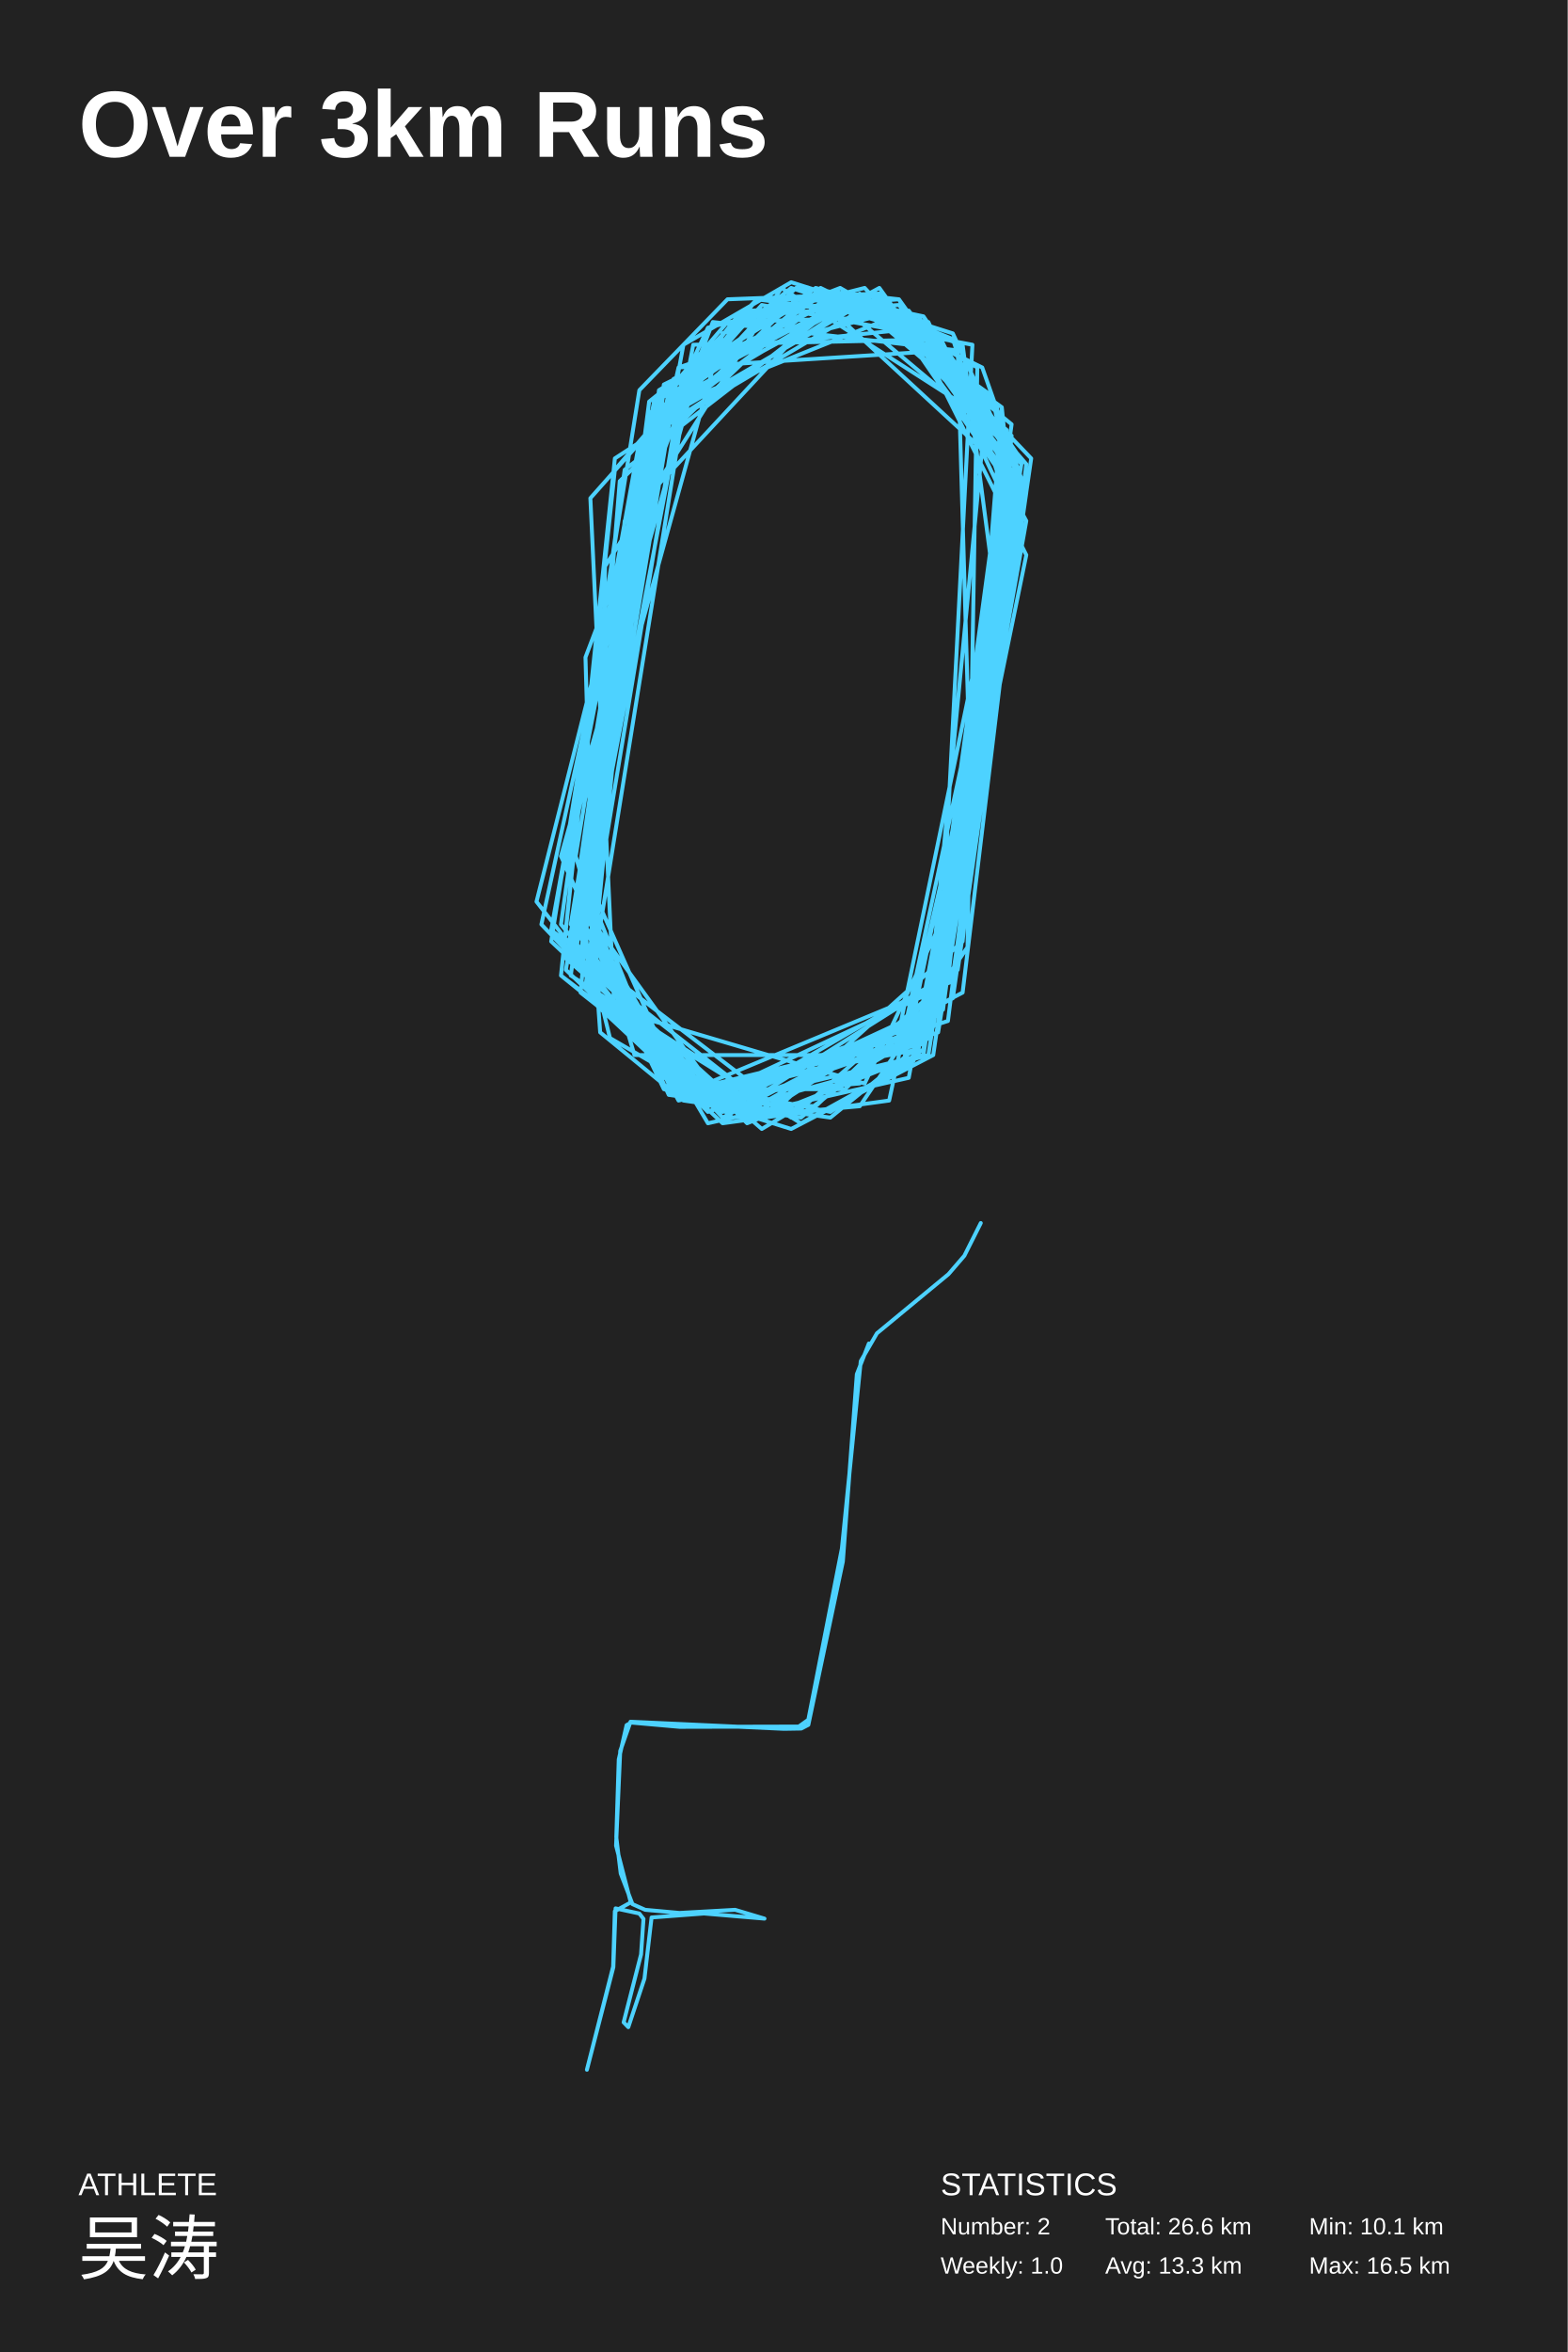
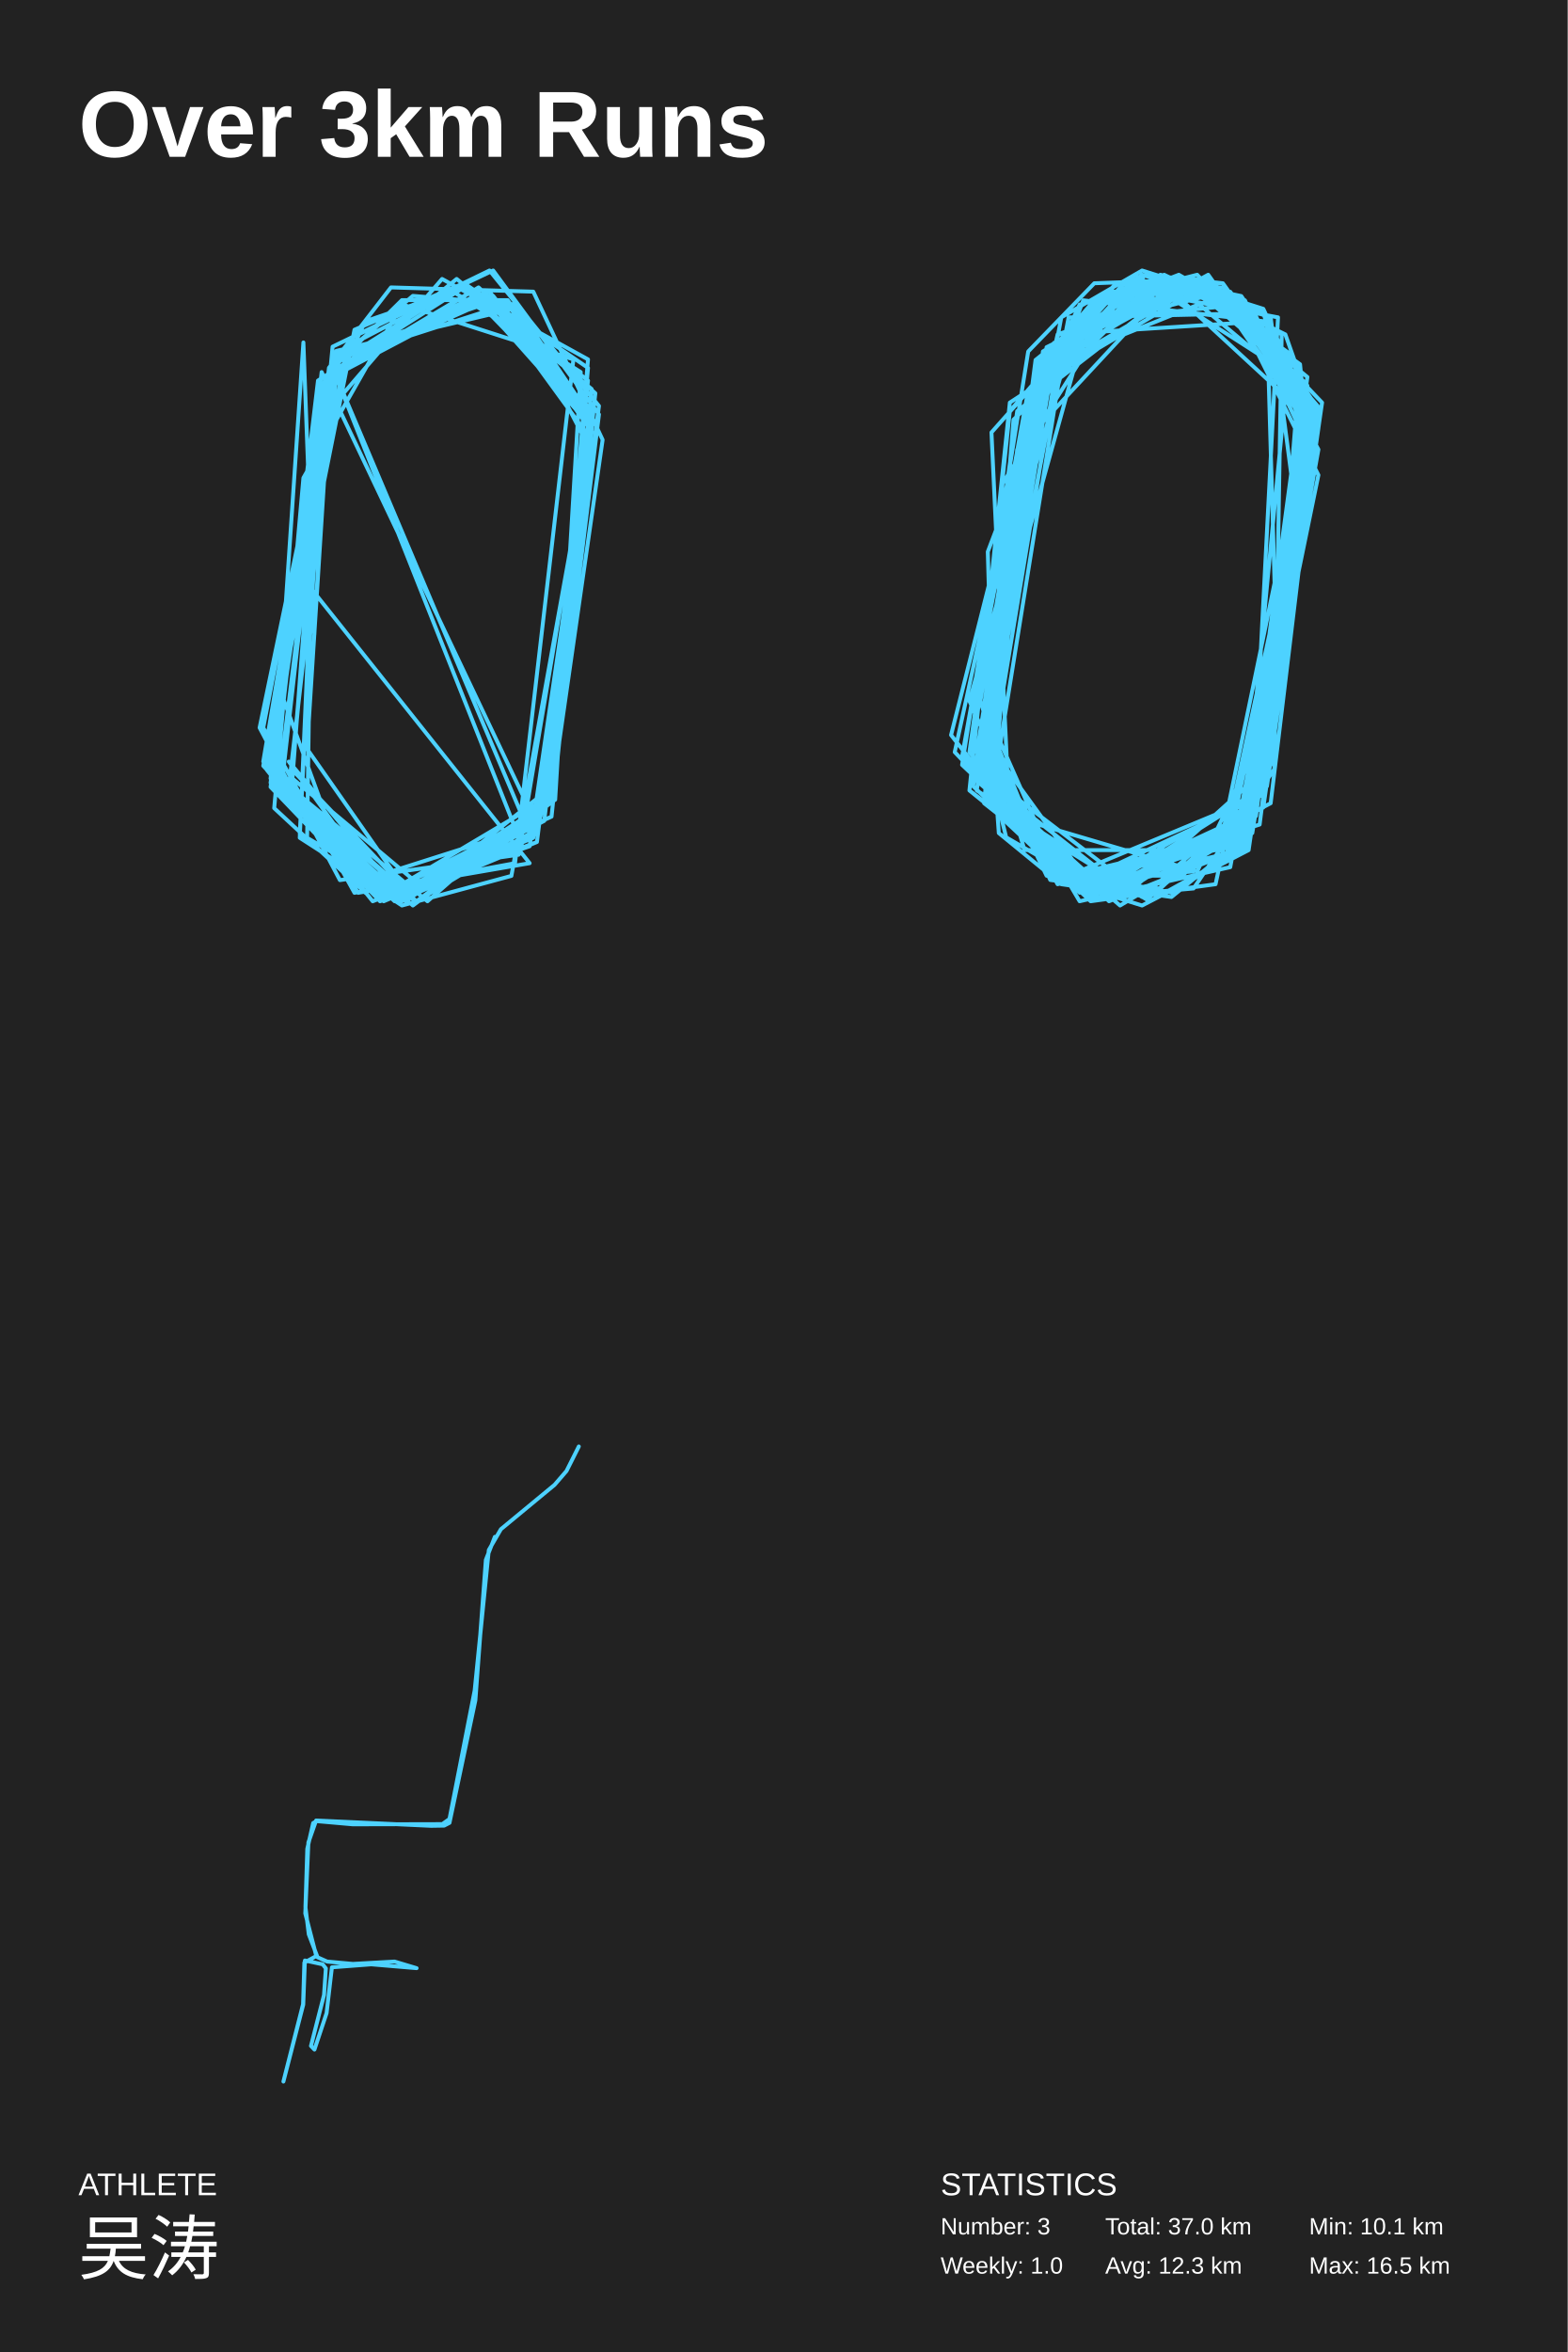
<svg xmlns="http://www.w3.org/2000/svg" baseProfile="full" height="300mm" version="1.1" viewBox="0,0,200,300" width="200mm">
  <defs />
  <rect fill="#222222" height="300" width="200" x="0" y="0" />
  <text fill="#FFFFFF" style="font-size:12px; font-family:Arial; font-weight:bold;" x="10" y="20">Over 3km Runs</text>
  <text fill="#FFFFFF" style="font-size:4px; font-family:Arial" x="10" y="280">ATHLETE</text>
  <text fill="#FFFFFF" style="font-size:9px; font-family:Arial" x="10" y="290">吴涛</text>
  <text fill="#FFFFFF" style="font-size:4px; font-family:Arial" x="120" y="280">STATISTICS</text>
-   <text fill="#FFFFFF" style="font-size:3px; font-family:Arial" x="120" y="285">Number: 2</text>
+   <text fill="#FFFFFF" style="font-size:3px; font-family:Arial" x="120" y="285">Number: 3</text>
  <text fill="#FFFFFF" style="font-size:3px; font-family:Arial" x="120" y="290">Weekly: 1.0</text>
-   <text fill="#FFFFFF" style="font-size:3px; font-family:Arial" x="141" y="285">Total: 26.6 km</text>
-   <text fill="#FFFFFF" style="font-size:3px; font-family:Arial" x="141" y="290">Avg: 13.3 km</text>
+   <text fill="#FFFFFF" style="font-size:3px; font-family:Arial" x="141" y="285">Total: 37.0 km</text>
+   <text fill="#FFFFFF" style="font-size:3px; font-family:Arial" x="141" y="290">Avg: 12.3 km</text>
  <text fill="#FFFFFF" style="font-size:3px; font-family:Arial" x="167" y="285">Min: 10.1 km</text>
  <text fill="#FFFFFF" style="font-size:3px; font-family:Arial" x="167" y="290">Max: 16.5 km</text>
-   <polyline fill="none" points="75.942,128.054 92.189,143.275 113.435,140.376 130.306,62.094 117.184,40.349 102.187,38.899 82.191,55.571 72.818,124.43 100.937,142.55 121.558,124.43 130.306,64.269 113.435,39.624 98.438,38.899 82.191,56.295 75.317,126.604 102.187,143.275 116.559,135.302 130.306,67.168 120.933,44.698 86.565,46.873 72.193,110.658 85.315,139.651 105.936,142.55 118.434,132.403 129.057,54.121 109.686,38.175 85.94,48.322 72.193,122.255 97.188,144.0 119.059,130.953 129.682,62.819 119.684,42.524 104.062,38.175 83.441,52.671 72.818,117.906 90.314,141.826 119.684,131.678 130.306,66.443 118.434,41.074 96.563,38.175 85.315,49.772 73.443,121.53 95.313,143.275 115.309,135.302 129.682,67.168 121.558,43.248 109.061,38.175 87.815,48.322 75.317,125.879 92.189,141.826 118.434,134.577 130.306,59.195 115.934,39.624 83.441,52.671 74.693,118.631 90.314,141.101 117.809,134.577 129.682,57.745 117.809,40.349 92.814,41.074 83.441,51.946 75.317,116.457 85.94,139.651 118.434,132.403 129.682,57.745 109.686,37.45 84.066,52.671 75.317,117.181 91.564,139.651 120.933,130.228 129.682,61.369 105.311,38.899 84.691,49.047 74.693,118.631 86.565,140.376 117.809,133.128 128.432,54.846 107.811,37.45 87.19,47.597 75.317,119.356 84.691,138.926 100.937,144.0 119.059,134.577 129.682,62.094 112.185,38.175 86.565,46.873 75.317,114.282 84.691,137.477 105.936,141.826 117.809,133.852 128.432,59.195 114.685,39.624 86.565,46.873 73.443,118.631 87.815,140.376 119.684,129.503 129.682,58.47 117.809,40.349 104.062,37.45 84.066,49.772 74.693,125.879 90.314,141.826 118.434,128.779 125.932,50.497 110.935,38.175 96.563,38.175 81.566,57.02 74.068,109.933 75.317,126.604 92.189,140.376 119.684,128.779 124.058,43.973 97.188,38.899 75.317,63.544 78.442,130.228 97.813,142.55 122.808,120.081 129.057,55.571 99.688,36.725 77.192,72.242 75.942,128.054 110.31,138.201 124.058,109.208 122.183,44.698 90.939,41.074 74.693,83.839 75.942,128.054 93.439,142.55 109.686,141.101 123.433,120.806 124.683,46.873 107.186,36.725 92.189,42.524 74.693,105.584 76.567,131.678 87.19,140.376 102.187,142.55 119.684,128.054 129.057,65.718 121.558,43.248 88.44,43.973 75.317,112.832 87.19,139.651 117.184,133.852 128.432,64.269 117.184,40.349 104.062,36.725 84.691,49.772 75.317,117.906 90.314,143.275 115.934,137.477 127.182,77.316 122.808,43.973 100.937,36.725 82.816,51.222 74.068,119.356 87.19,140.376 119.059,130.228 129.057,57.02 110.31,36.725 90.314,41.799 81.566,60.644 75.317,125.879 96.563,142.55 120.308,127.329 130.306,62.094 112.185,36.725 82.816,52.671 73.443,109.208 80.941,134.577 114.06,134.577 129.682,59.195 114.685,38.175 101.562,36.725 84.691,52.671 74.068,117.181 88.44,140.376 117.184,133.128 130.306,61.369 121.558,42.524 100.937,36.0 87.19,43.973 72.818,121.53 95.313,141.826 119.684,128.054 129.682,57.745 107.186,38.899 84.691,49.772 72.193,123.705 89.69,140.376 119.684,129.503 130.931,66.443 117.809,41.799 89.69,44.698 71.568,109.208 85.315,139.651 118.434,131.678 130.931,70.792 114.685,38.175 95.938,39.624 78.442,59.92 71.568,124.43 92.189,141.101 122.183,123.705 130.931,62.819 125.307,46.873 104.687,36.725 79.067,61.369 74.068,122.98 92.189,142.55 121.558,127.329 131.556,58.47 112.185,38.175 81.566,56.295 70.318,118.631 97.813,139.651 122.808,126.604 130.931,59.195 112.185,37.45 92.814,38.175 81.566,49.772 70.318,120.081 90.314,138.926 115.309,133.128 129.682,70.792 127.807,51.946 107.811,38.175 79.692,59.92 71.568,117.906 88.44,138.926 121.558,125.154 129.682,59.92 113.435,38.899 101.562,38.175 83.441,55.571 68.444,115.007 86.565,138.201 102.812,141.826 120.308,128.779 129.682,58.47 114.685,38.899 94.064,40.349 82.816,54.846 69.069,117.906 89.065,138.926 107.811,138.926 120.308,126.604 129.682,64.993 126.557,50.497 107.186,36.725 82.191,55.571 72.818,121.53 94.064,138.201 120.308,125.879 130.306,62.819 119.684,43.248 105.311,38.899 79.692,66.443 74.068,126.604 93.439,141.826 122.183,123.705 127.807,51.946 109.686,38.899 84.691,53.396 74.068,117.181 77.817,132.403 95.313,142.55 117.809,129.503 129.057,66.443 127.182,51.946 109.686,37.45 83.441,51.222 70.318,118.631 89.69,140.376 104.062,141.101 120.933,125.154 128.432,55.571 109.686,38.175 78.442,58.47 71.568,124.43 91.564,139.651 109.686,138.201" stroke="#4dd2ff" stroke-linecap="round" stroke-linejoin="round" stroke-width="0.5" />
-   <polyline fill="none" points="125.125,156.0 123.031,160.168 121,162.524 111.875,170.064 109.812,173.616 107.406,197.501 103.125,219.354 101.906,220.224 86.688,220.26 80.532,219.717 79.938,220.043 78.938,224.428 78.625,234.321 79.188,238.96 80.688,242.874 82.313,243.599 86.688,243.997 93.781,243.599 97.531,244.722 89.813,244.07 83.125,244.577 82.219,252.368 80.157,258.565 79.563,257.949 81.782,249.288 82.094,244.758 81.563,244.07 78.532,243.417 78.25,250.919 74.875,264.0 78.219,250.846 78.438,243.78 80.469,242.656 78.594,235.409 79.125,223.341 80.438,219.608 100.0,220.514 102.219,220.478 103.125,220.007 107.531,199.168 109.312,175.283 110.844,171.368" stroke="#4dd2ff" stroke-linecap="round" stroke-linejoin="round" stroke-width="0.5" />
+   <polyline fill="none" points="36.844,97.14 48.948,113.88 70.363,104.16 75.949,50.16 61.052,36.66 41.5,48.54 37.31,98.22 52.207,113.88 70.363,102 76.414,52.86 62.914,34.5 42.431,44.22 37.31,97.68 50.345,113.34 69.431,103.62 76.414,51.78 62.449,34.5 42.431,44.22 39.172,95.52 51.276,112.8 70.363,101.46 76.88,56.1 68.035,37.2 49.879,36.66 41.965,46.92 40.103,80.94 38.706,43.68 34.982,98.76 54.534,114.96 69.897,101.46 75.483,49.62 58.259,35.58 41.034,49.62 37.31,99.3 54.069,113.34 70.363,100.38 75.018,45.84 56.397,35.58 41.034,53.4 38.241,106.32 53.138,114.96 67.569,106.32 42.896,48 36.844,100.38 53.138,114.96 70.363,102 75.018,46.92 59.19,36.12 45.224,42.06 35.913,88.5 44.758,112.8 68.5,105.24 75.483,53.4 65.707,38.82 52.672,37.74 42.431,46.38 35.913,98.76 49.879,114.42 68.5,105.24 41.034,47.46 34.982,99.84 51.741,114.96 69.431,102.54 75.018,48.54 59.19,36.12 41.965,46.92 35.913,100.38 53.138,114.96 69.431,103.08 75.483,53.4 59.19,36.66 46.62,40.98 40.569,53.4 38.241,106.86 50.81,114.96 66.638,107.94 42.431,46.92 34.517,99.84 51.276,114.96 68.966,104.16 75.483,52.32 59.19,36.66 40.569,48.54 34.517,99.3 52.672,115.5 70.828,102 74.087,47.46 57.793,37.2 44.293,44.22 34.051,96.06 45.689,113.88 67.569,110.1 39.637,75 39.172,107.4 51.276,115.5 65.242,111.72 75.483,55.02 63.38,38.28 42.431,45.3 34.517,98.22 50.345,114.96 69.431,104.7 75.483,54.48 60.121,37.2 41.965,48 35.448,100.92 50.345,114.96 68.5,107.4 75.018,53.94 61.983,37.74 41.5,48.54 34.517,100.38 48.483,114.96 68.5,106.32 75.483,53.94 64.776,38.28 51.276,38.28 41.965,47.46 34.051,98.22 48.483,114.96 68.5,107.4 75.018,55.56 62.449,38.28 41.965,47.46 33.586,97.14 48.948,114.96 68.5,104.16 75.483,53.94 62.449,37.2 41.5,48 34.051,98.22 47.551,114.96 68.035,106.86 75.483,53.94 62.914,37.74 41.5,48 34.051,97.68 48.483,114.96 68.035,106.32 75.483,52.32 60.586,37.74 41.965,47.46 34.517,99.3 48.948,114.96 68.035,106.86 75.483,57.72 65.707,38.82 43.362,45.3 33.586,97.68 48.948,114.42 67.569,107.94 75.483,53.94 64.776,38.82 42.896,45.84 33.12,92.82 43.362,112.26 66.173,109.02 75.018,56.64 65.707,39.36 42.896,44.76 33.586,92.82 45.224,113.88 65.707,110.1 73.156,45.84 51.276,38.82 38.706,60.96 34.982,103.08 46.62,113.88" stroke="#4dd2ff" stroke-linecap="round" stroke-linejoin="round" stroke-width="0.5" />
+   <polyline fill="none" points="126.957,103.54 139.142,114.956 155.076,112.782 167.73,54.071 157.888,37.762 146.64,36.675 131.643,49.178 124.613,100.822 145.703,114.413 161.169,100.822 167.73,55.701 155.076,37.218 143.828,36.675 131.643,49.722 126.488,102.453 146.64,114.956 157.419,108.977 167.73,57.876 160.7,41.024 134.924,42.654 124.145,90.493 133.987,112.238 149.452,114.413 158.825,106.802 166.792,48.091 152.264,36.131 134.455,43.742 124.145,99.191 142.891,115.5 159.294,105.715 167.261,54.614 159.763,39.393 148.046,36.131 132.581,47.003 124.613,95.93 137.736,113.869 159.763,106.258 167.73,57.332 158.825,38.305 142.422,36.131 133.987,44.829 125.082,98.648 141.485,114.956 156.482,108.977 167.261,57.876 161.169,39.936 151.796,36.131 135.861,43.742 126.488,101.909 139.142,113.869 158.825,108.433 167.73,51.896 156.951,37.218 132.581,47.003 126.019,96.473 137.736,113.326 158.357,108.433 167.261,50.809 158.357,37.762 139.61,38.305 132.581,46.46 126.488,94.842 134.455,112.238 158.825,106.802 167.261,50.809 152.264,35.587 133.049,47.003 126.488,95.386 138.673,112.238 160.7,105.171 167.261,53.527 148.984,36.675 133.518,44.285 126.019,96.473 134.924,112.782 158.357,107.346 166.324,48.634 150.858,35.587 135.393,43.198 126.488,97.017 133.518,111.695 145.703,115.5 159.294,108.433 167.261,54.071 154.139,36.131 134.924,42.654 126.488,93.212 133.518,110.607 149.452,113.869 158.357,107.889 166.324,51.896 156.013,37.218 134.924,42.654 125.082,96.473 135.861,112.782 159.763,104.628 167.261,51.352 158.357,37.762 148.046,35.587 133.049,44.829 126.019,101.909 137.736,113.869 158.825,104.084 164.449,45.373 153.201,36.131 142.422,36.131 131.175,50.265 125.551,89.95 126.488,102.453 139.142,112.782 159.763,104.084 163.043,40.48 142.891,36.675 126.488,55.158 128.831,105.171 143.36,114.413 162.106,97.561 166.792,49.178 144.766,35.044 127.894,61.681 126.957,103.54 152.733,111.151 163.043,89.406 161.637,41.024 138.204,38.305 126.019,70.379 126.957,103.54 140.079,114.413 152.264,113.326 162.575,98.104 163.512,42.654 150.39,35.044 139.142,39.393 126.019,86.688 127.425,106.258 135.393,112.782 146.64,114.413 159.763,103.54 166.792,56.789 161.169,39.936 136.33,40.48 126.488,92.124 135.393,112.238 157.888,107.889 166.324,55.701 157.888,37.762 148.046,35.044 133.518,44.829 126.488,95.93 137.736,114.956 156.951,110.607 165.387,65.487 162.106,40.48 145.703,35.044 132.112,45.916 125.551,97.017 135.393,112.782 159.294,105.171 166.792,50.265 152.733,35.044 137.736,38.849 131.175,52.983 126.488,101.909 142.422,114.413 160.231,102.997 167.73,54.071 154.139,35.044 132.112,47.003 125.082,89.406 130.706,108.433 155.545,108.433 167.261,51.896 156.013,36.131 146.172,35.044 133.518,47.003 125.551,95.386 136.33,112.782 157.888,107.346 167.73,53.527 161.169,39.393 145.703,34.5 135.393,40.48 124.613,98.648 141.485,113.869 159.763,103.54 167.261,50.809 150.39,36.675 133.518,44.829 124.145,100.279 137.267,112.782 159.763,104.628 168.198,57.332 158.357,38.849 137.267,41.024 123.676,89.406 133.987,112.238 158.825,106.258 168.198,60.594 156.013,36.131 141.954,37.218 128.831,52.44 123.676,100.822 139.142,113.326 161.637,100.279 168.198,54.614 163.981,42.654 148.515,35.044 129.3,53.527 125.551,99.735 139.142,114.413 161.169,102.997 168.667,51.352 154.139,36.131 131.175,49.722 122.739,96.473 143.36,112.238 162.106,102.453 168.198,51.896 154.139,35.587 139.61,36.131 131.175,44.829 122.739,97.561 137.736,111.695 156.482,107.346 167.261,60.594 165.855,46.46 150.858,36.131 129.769,52.44 123.676,95.93 136.33,111.695 161.169,101.366 167.261,52.44 155.076,36.675 146.172,36.131 132.581,49.178 121.333,93.755 134.924,111.151 147.109,113.869 160.231,104.084 167.261,51.352 156.013,36.675 140.548,37.762 132.112,48.634 121.802,95.93 136.799,111.695 150.858,111.695 160.231,102.453 167.261,56.245 164.918,45.373 150.39,35.044 131.643,49.178 124.613,98.648 140.548,111.151 160.231,101.909 167.73,54.614 159.763,39.936 148.984,36.675 129.769,57.332 125.551,102.453 140.079,113.869 161.637,100.279 165.855,46.46 152.264,36.675 133.518,47.547 125.551,95.386 128.363,106.802 141.485,114.413 158.357,104.628 166.792,57.332 165.387,46.46 152.264,35.587 132.581,45.916 122.739,96.473 137.267,112.782 148.046,113.326 160.7,101.366 166.324,49.178 152.264,36.131 128.831,51.352 123.676,100.822 138.673,112.238 152.264,111.151" stroke="#4dd2ff" stroke-linecap="round" stroke-linejoin="round" stroke-width="0.5" />
+   <polyline fill="none" points="73.843,184.5 72.273,187.626 70.75,189.393 63.906,195.048 62.359,197.712 60.555,215.625 57.344,232.016 56.43,232.668 45.016,232.695 40.399,232.288 39.953,232.532 39.203,235.821 38.969,243.241 39.391,246.72 40.516,249.655 41.735,250.199 45.016,250.498 50.336,250.199 53.148,251.041 47.359,250.552 42.344,250.933 41.664,256.776 40.117,261.423 39.672,260.961 41.336,254.466 41.571,251.069 41.172,250.552 38.899,250.063 38.688,255.689 36.157,265.5 38.664,255.635 38.828,250.335 40.352,249.492 38.946,244.056 39.344,235.006 40.328,232.206 55,232.886 56.664,232.858 57.344,232.505 60.648,216.876 61.984,198.962 63.133,196.026" stroke="#4dd2ff" stroke-linecap="round" stroke-linejoin="round" stroke-width="0.5" />
</svg>
